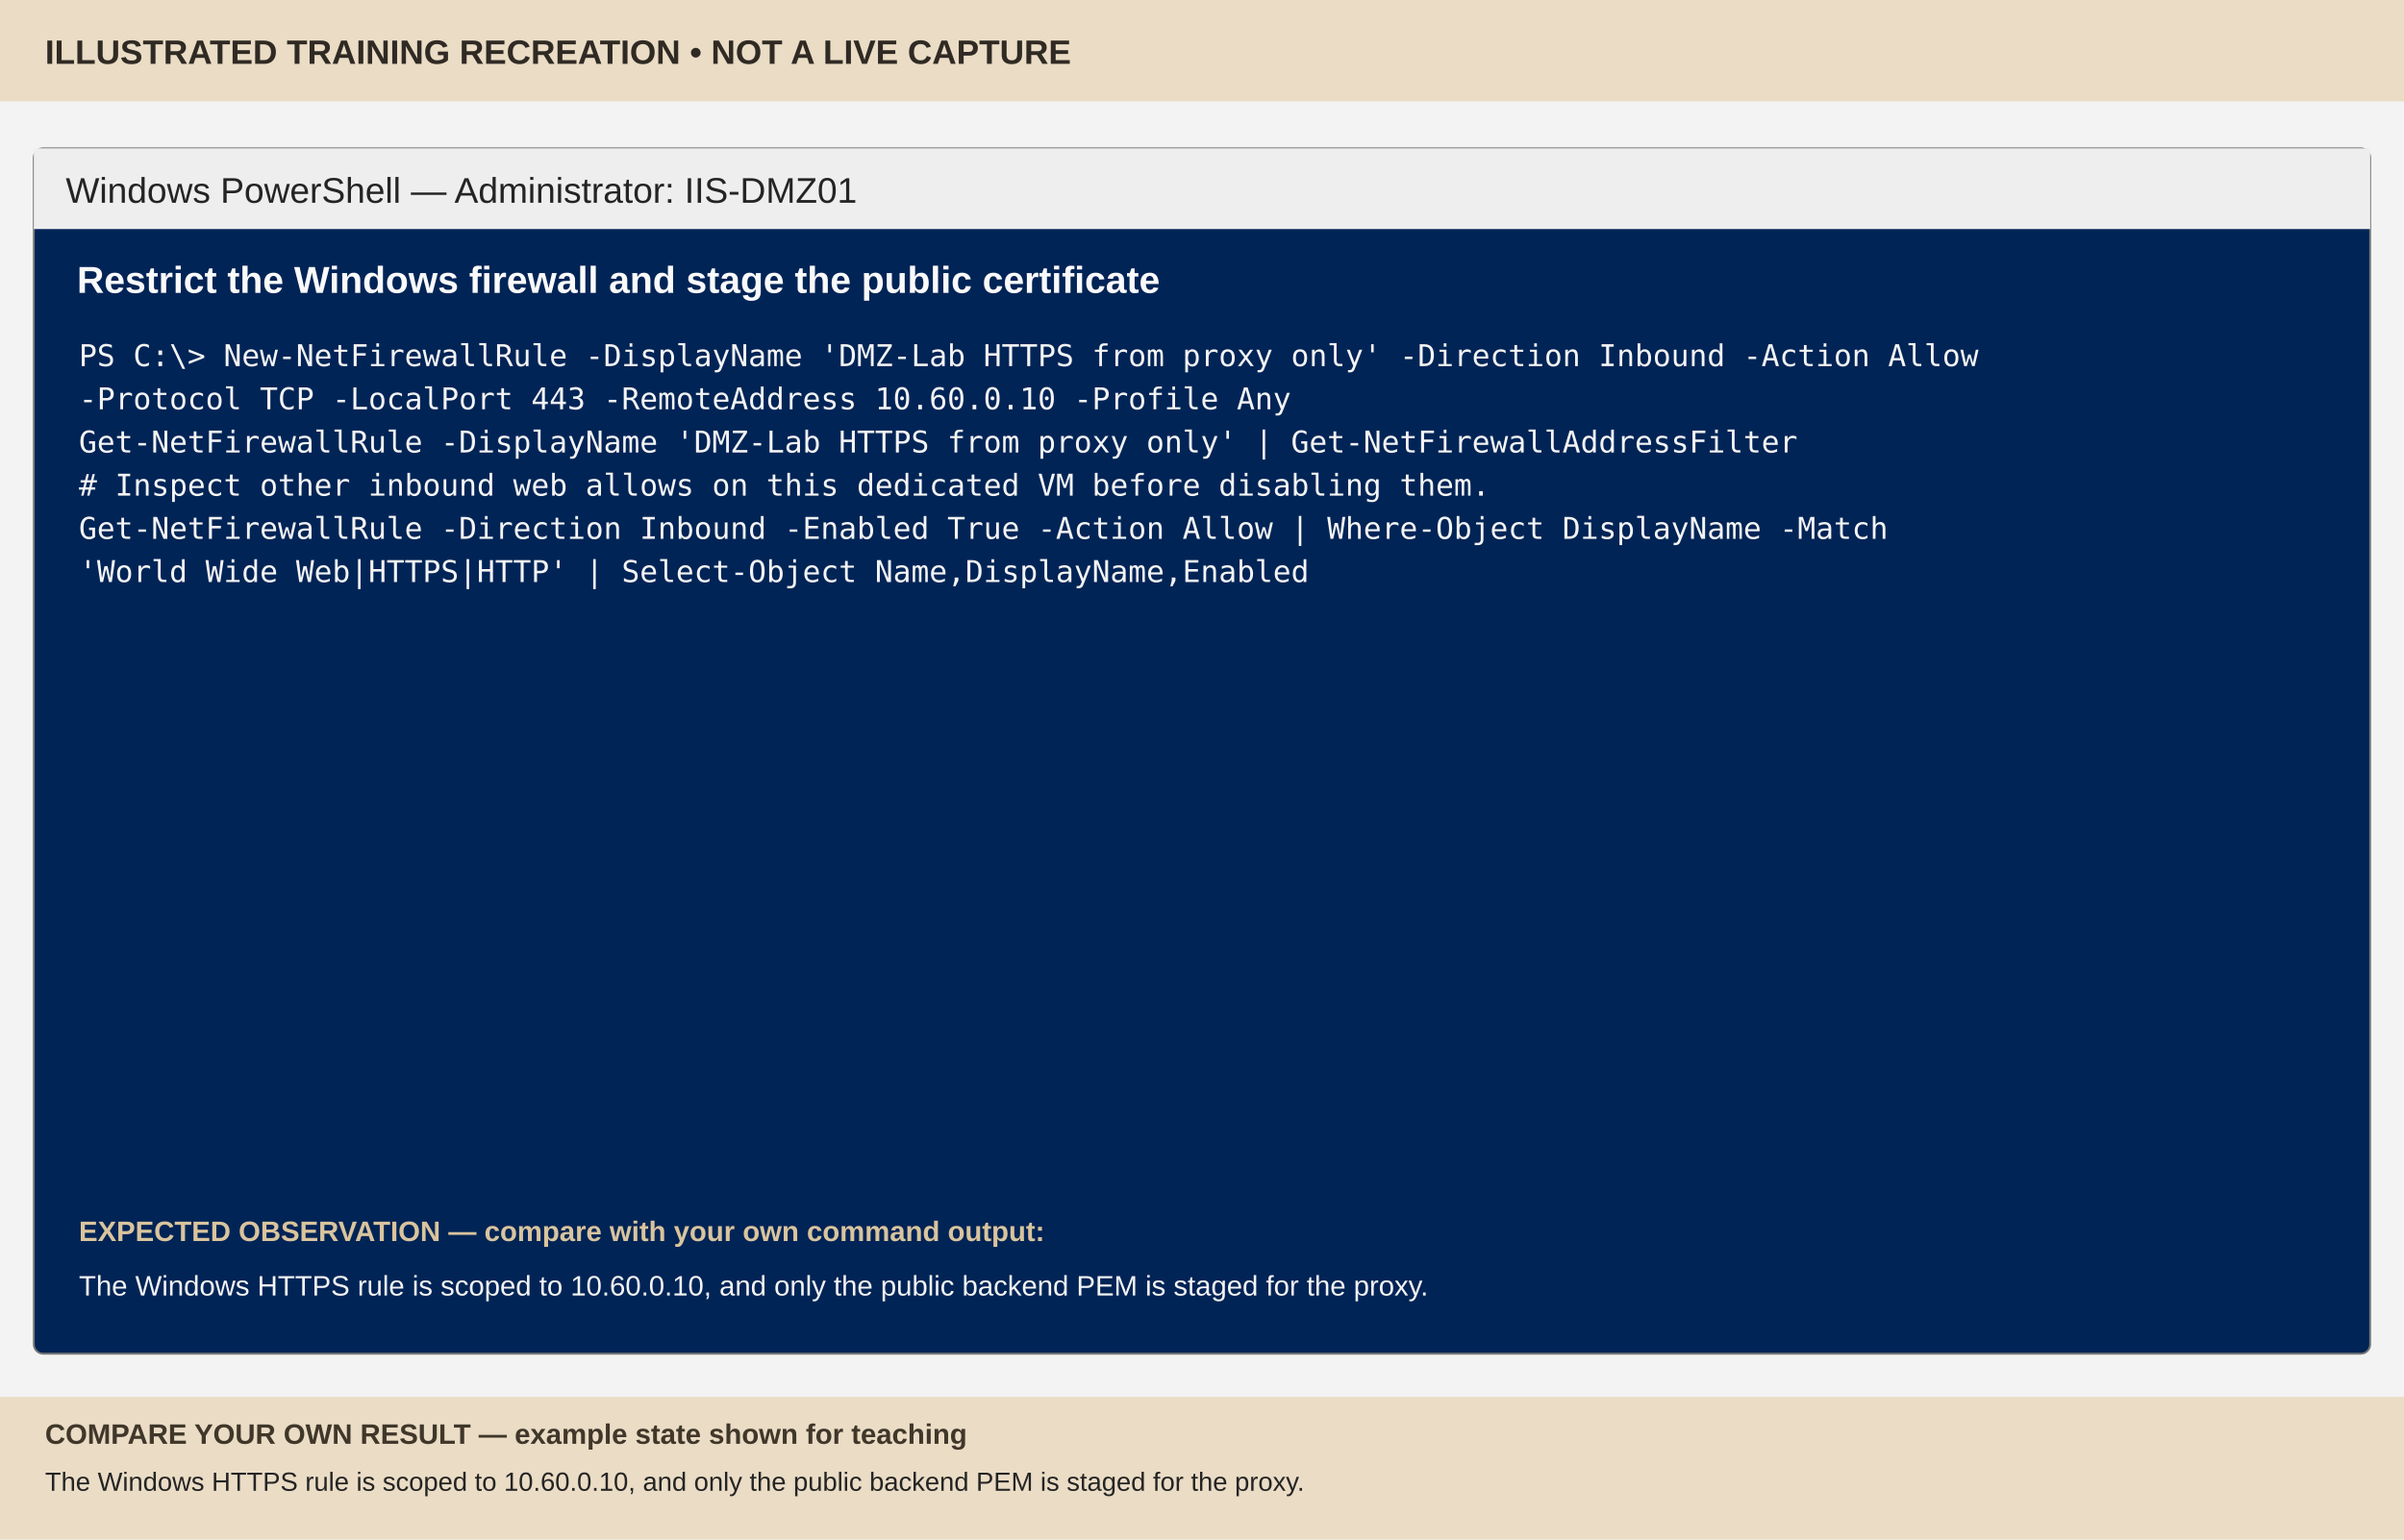
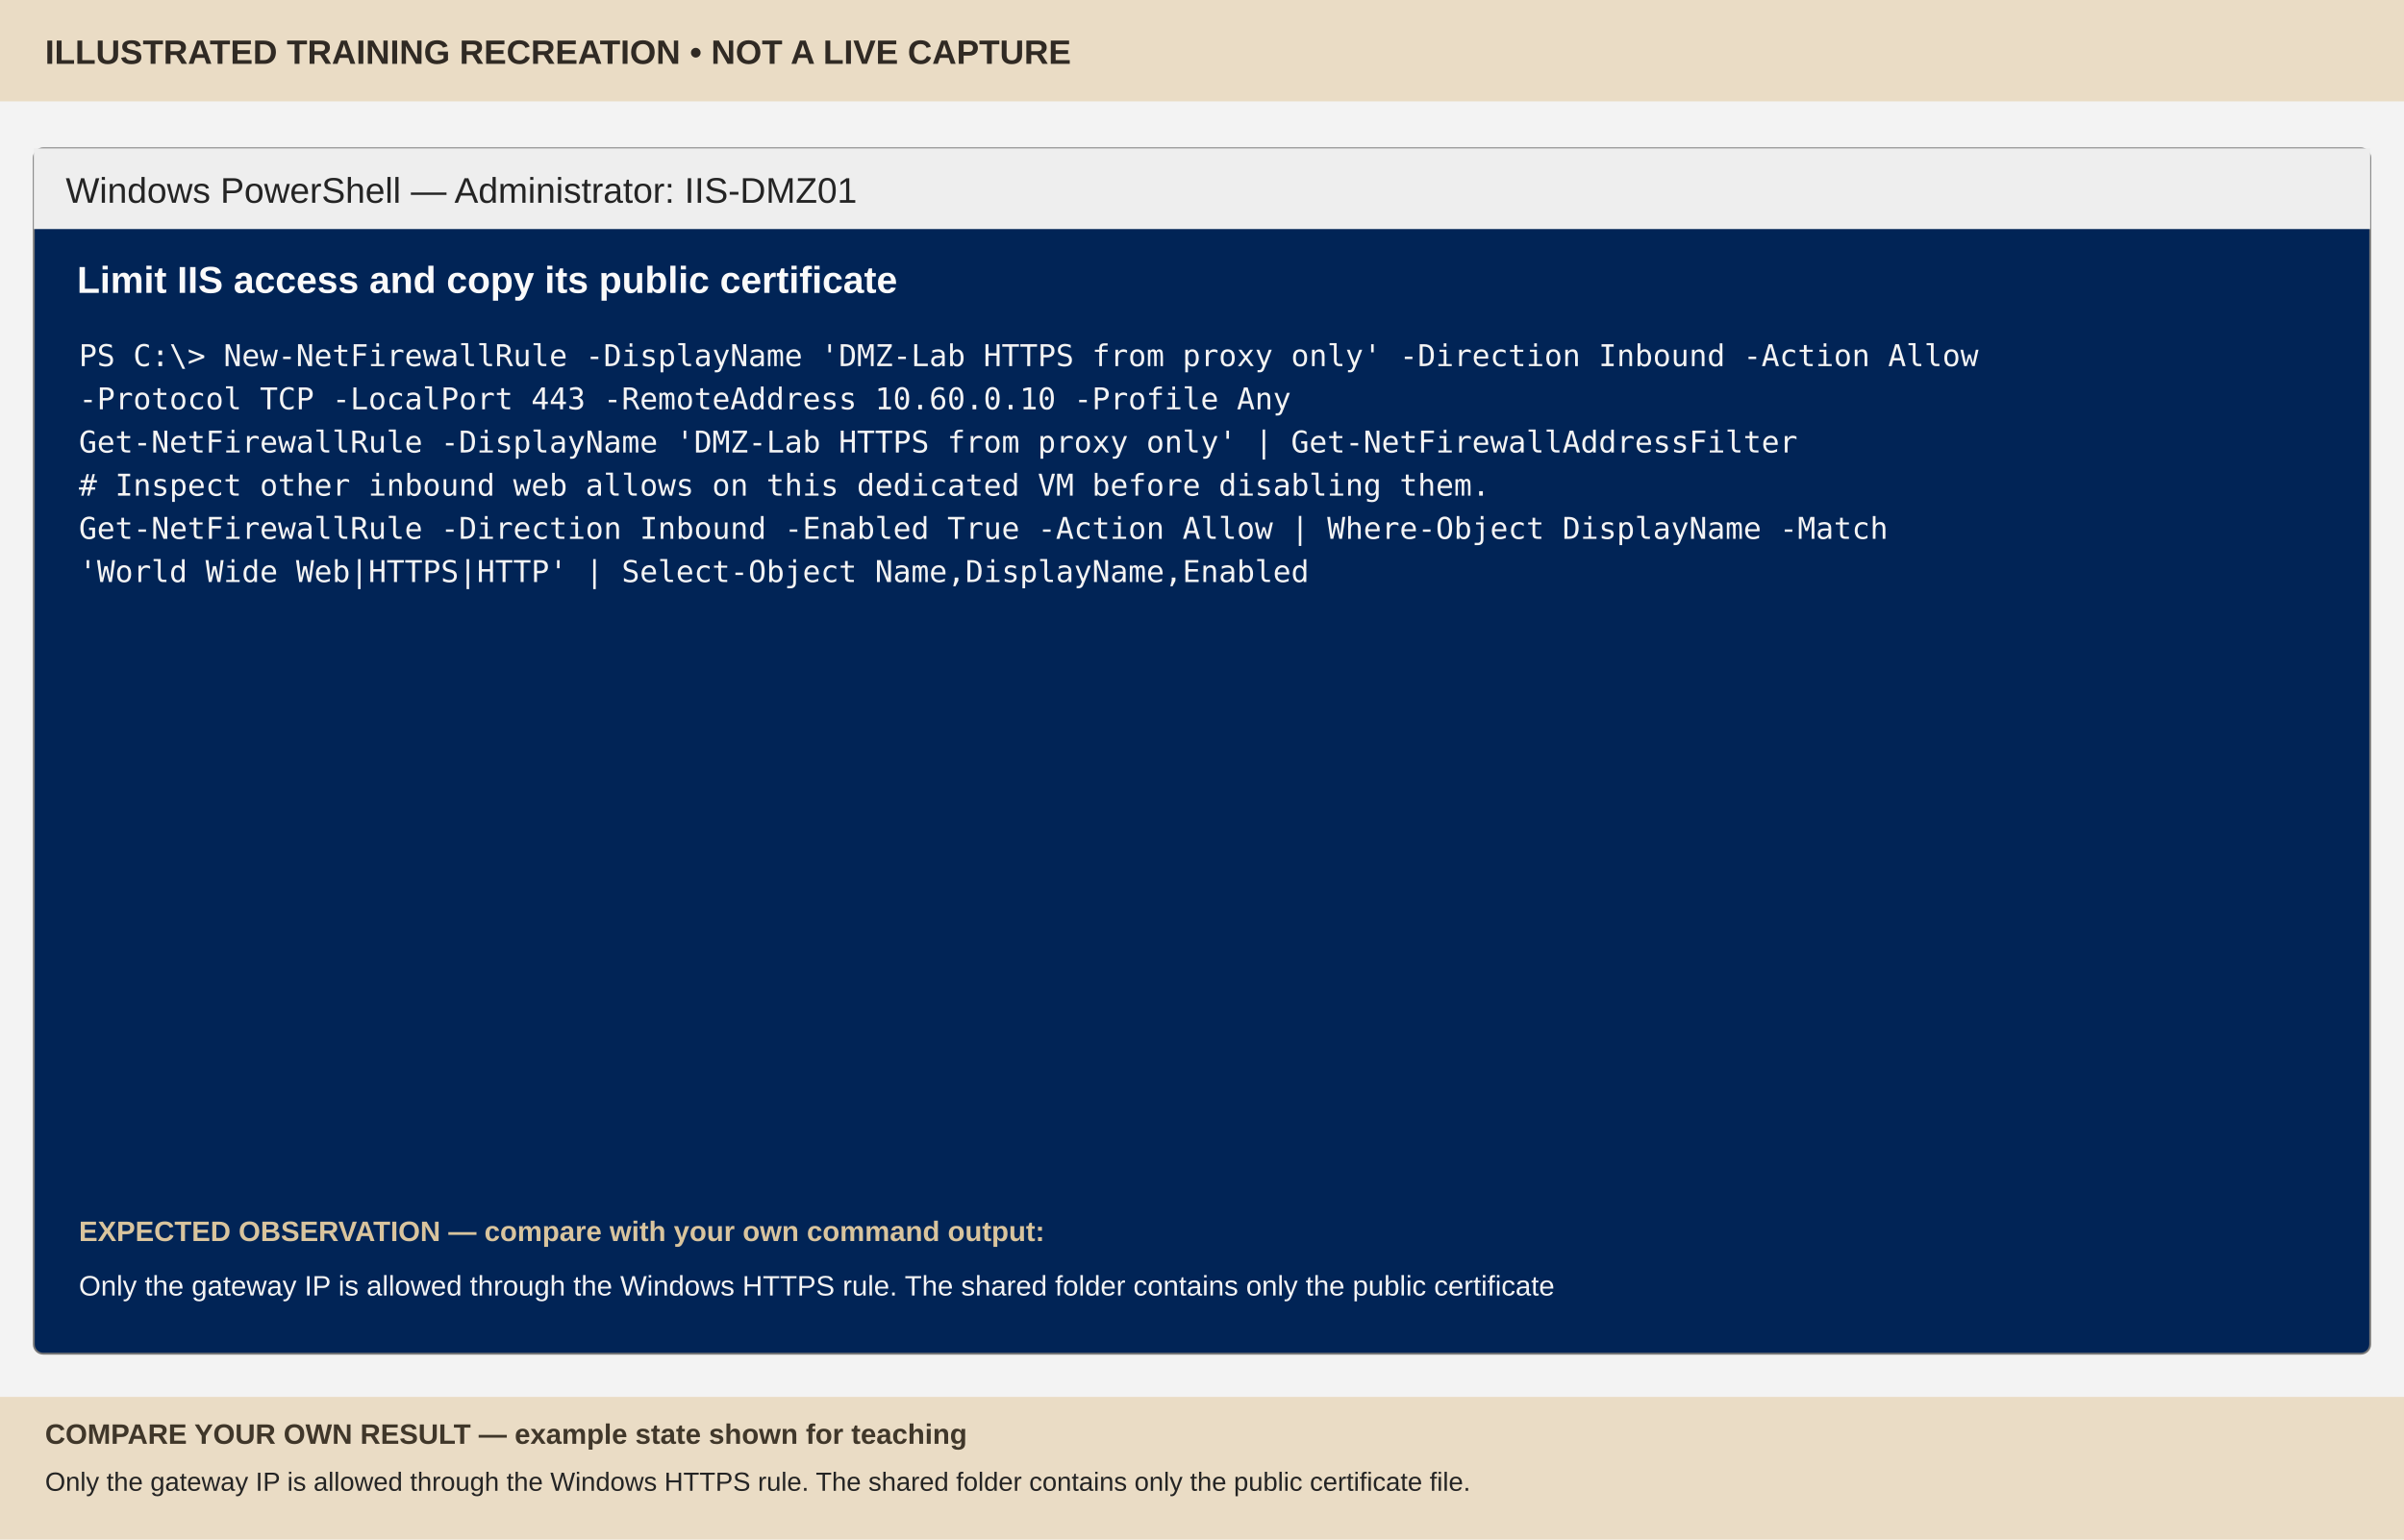
<svg xmlns="http://www.w3.org/2000/svg" width="1280" height="820" viewBox="0 0 1280 820">
  <rect x="0" y="0" width="1280" height="820" fill="#f3f3f3" stroke="none" rx="0" />
  <rect x="0" y="0" width="1280" height="54" fill="#eadcc5" stroke="none" rx="0" />
  <text x="24" y="34" font-family="Arial, sans-serif" font-size="18" fill="#302a24" font-weight="bold">ILLUSTRATED TRAINING RECREATION • NOT A LIVE CAPTURE</text>
  <rect x="18" y="79" width="1244" height="642" fill="#012456" stroke="#777" rx="5" />
  <rect x="18" y="79" width="1244" height="43" fill="#eeeeee" stroke="none" rx="0" />
  <text x="35" y="108" font-family="Arial, sans-serif" font-size="19" fill="#242424" font-weight="normal">Windows PowerShell — Administrator: IIS-DMZ01</text>
-   <text x="41" y="156" font-family="Arial, sans-serif" font-size="20" fill="#fafafa" font-weight="bold">Restrict the Windows firewall and stage the public certificate</text>
+   <text x="41" y="156" font-family="Arial, sans-serif" font-size="20" fill="#fafafa" font-weight="bold">Limit IIS access and copy its public certificate</text>
  <text x="42" y="195" font-family="Consolas, DejaVu Sans Mono, monospace" font-size="16" fill="#f4f4f4" font-weight="normal">PS C:\&gt; New-NetFirewallRule -DisplayName 'DMZ-Lab HTTPS from proxy only' -Direction Inbound -Action Allow</text>
  <text x="42" y="218" font-family="Consolas, DejaVu Sans Mono, monospace" font-size="16" fill="#f4f4f4" font-weight="normal"> -Protocol TCP -LocalPort 443 -RemoteAddress 10.60.0.10 -Profile Any</text>
  <text x="42" y="241" font-family="Consolas, DejaVu Sans Mono, monospace" font-size="16" fill="#f4f4f4" font-weight="normal">Get-NetFirewallRule -DisplayName 'DMZ-Lab HTTPS from proxy only' | Get-NetFirewallAddressFilter</text>
  <text x="42" y="264" font-family="Consolas, DejaVu Sans Mono, monospace" font-size="16" fill="#f4f4f4" font-weight="normal"># Inspect other inbound web allows on this dedicated VM before disabling them.</text>
  <text x="42" y="287" font-family="Consolas, DejaVu Sans Mono, monospace" font-size="16" fill="#f4f4f4" font-weight="normal">Get-NetFirewallRule -Direction Inbound -Enabled True -Action Allow | Where-Object DisplayName -Match </text>
  <text x="42" y="310" font-family="Consolas, DejaVu Sans Mono, monospace" font-size="16" fill="#f4f4f4" font-weight="normal">'World Wide Web|HTTPS|HTTP' | Select-Object Name,DisplayName,Enabled</text>
  <text x="42" y="661" font-family="Arial, sans-serif" font-size="15" fill="#d9c49d" font-weight="bold">EXPECTED OBSERVATION — compare with your own command output:</text>
-   <text x="42" y="690" font-family="Arial, sans-serif" font-size="15" fill="#f4f4f4" font-weight="normal">The Windows HTTPS rule is scoped to 10.60.0.10, and only the public backend PEM is staged for the proxy.</text>
+   <text x="42" y="690" font-family="Arial, sans-serif" font-size="15" fill="#f4f4f4" font-weight="normal">Only the gateway IP is allowed through the Windows HTTPS rule. The shared folder contains only the public certificate</text>
  <rect x="0" y="744" width="1280" height="76" fill="#eadcc5" stroke="none" rx="0" />
  <text x="24" y="769" font-family="Arial, sans-serif" font-size="15" fill="#40372a" font-weight="bold">COMPARE YOUR OWN RESULT — example state shown for teaching</text>
-   <text x="24" y="794" font-family="Arial, sans-serif" font-size="14" fill="#242424" font-weight="normal">The Windows HTTPS rule is scoped to 10.60.0.10, and only the public backend PEM is staged for the proxy.</text>
+   <text x="24" y="794" font-family="Arial, sans-serif" font-size="14" fill="#242424" font-weight="normal">Only the gateway IP is allowed through the Windows HTTPS rule. The shared folder contains only the public certificate file.</text>
</svg>
